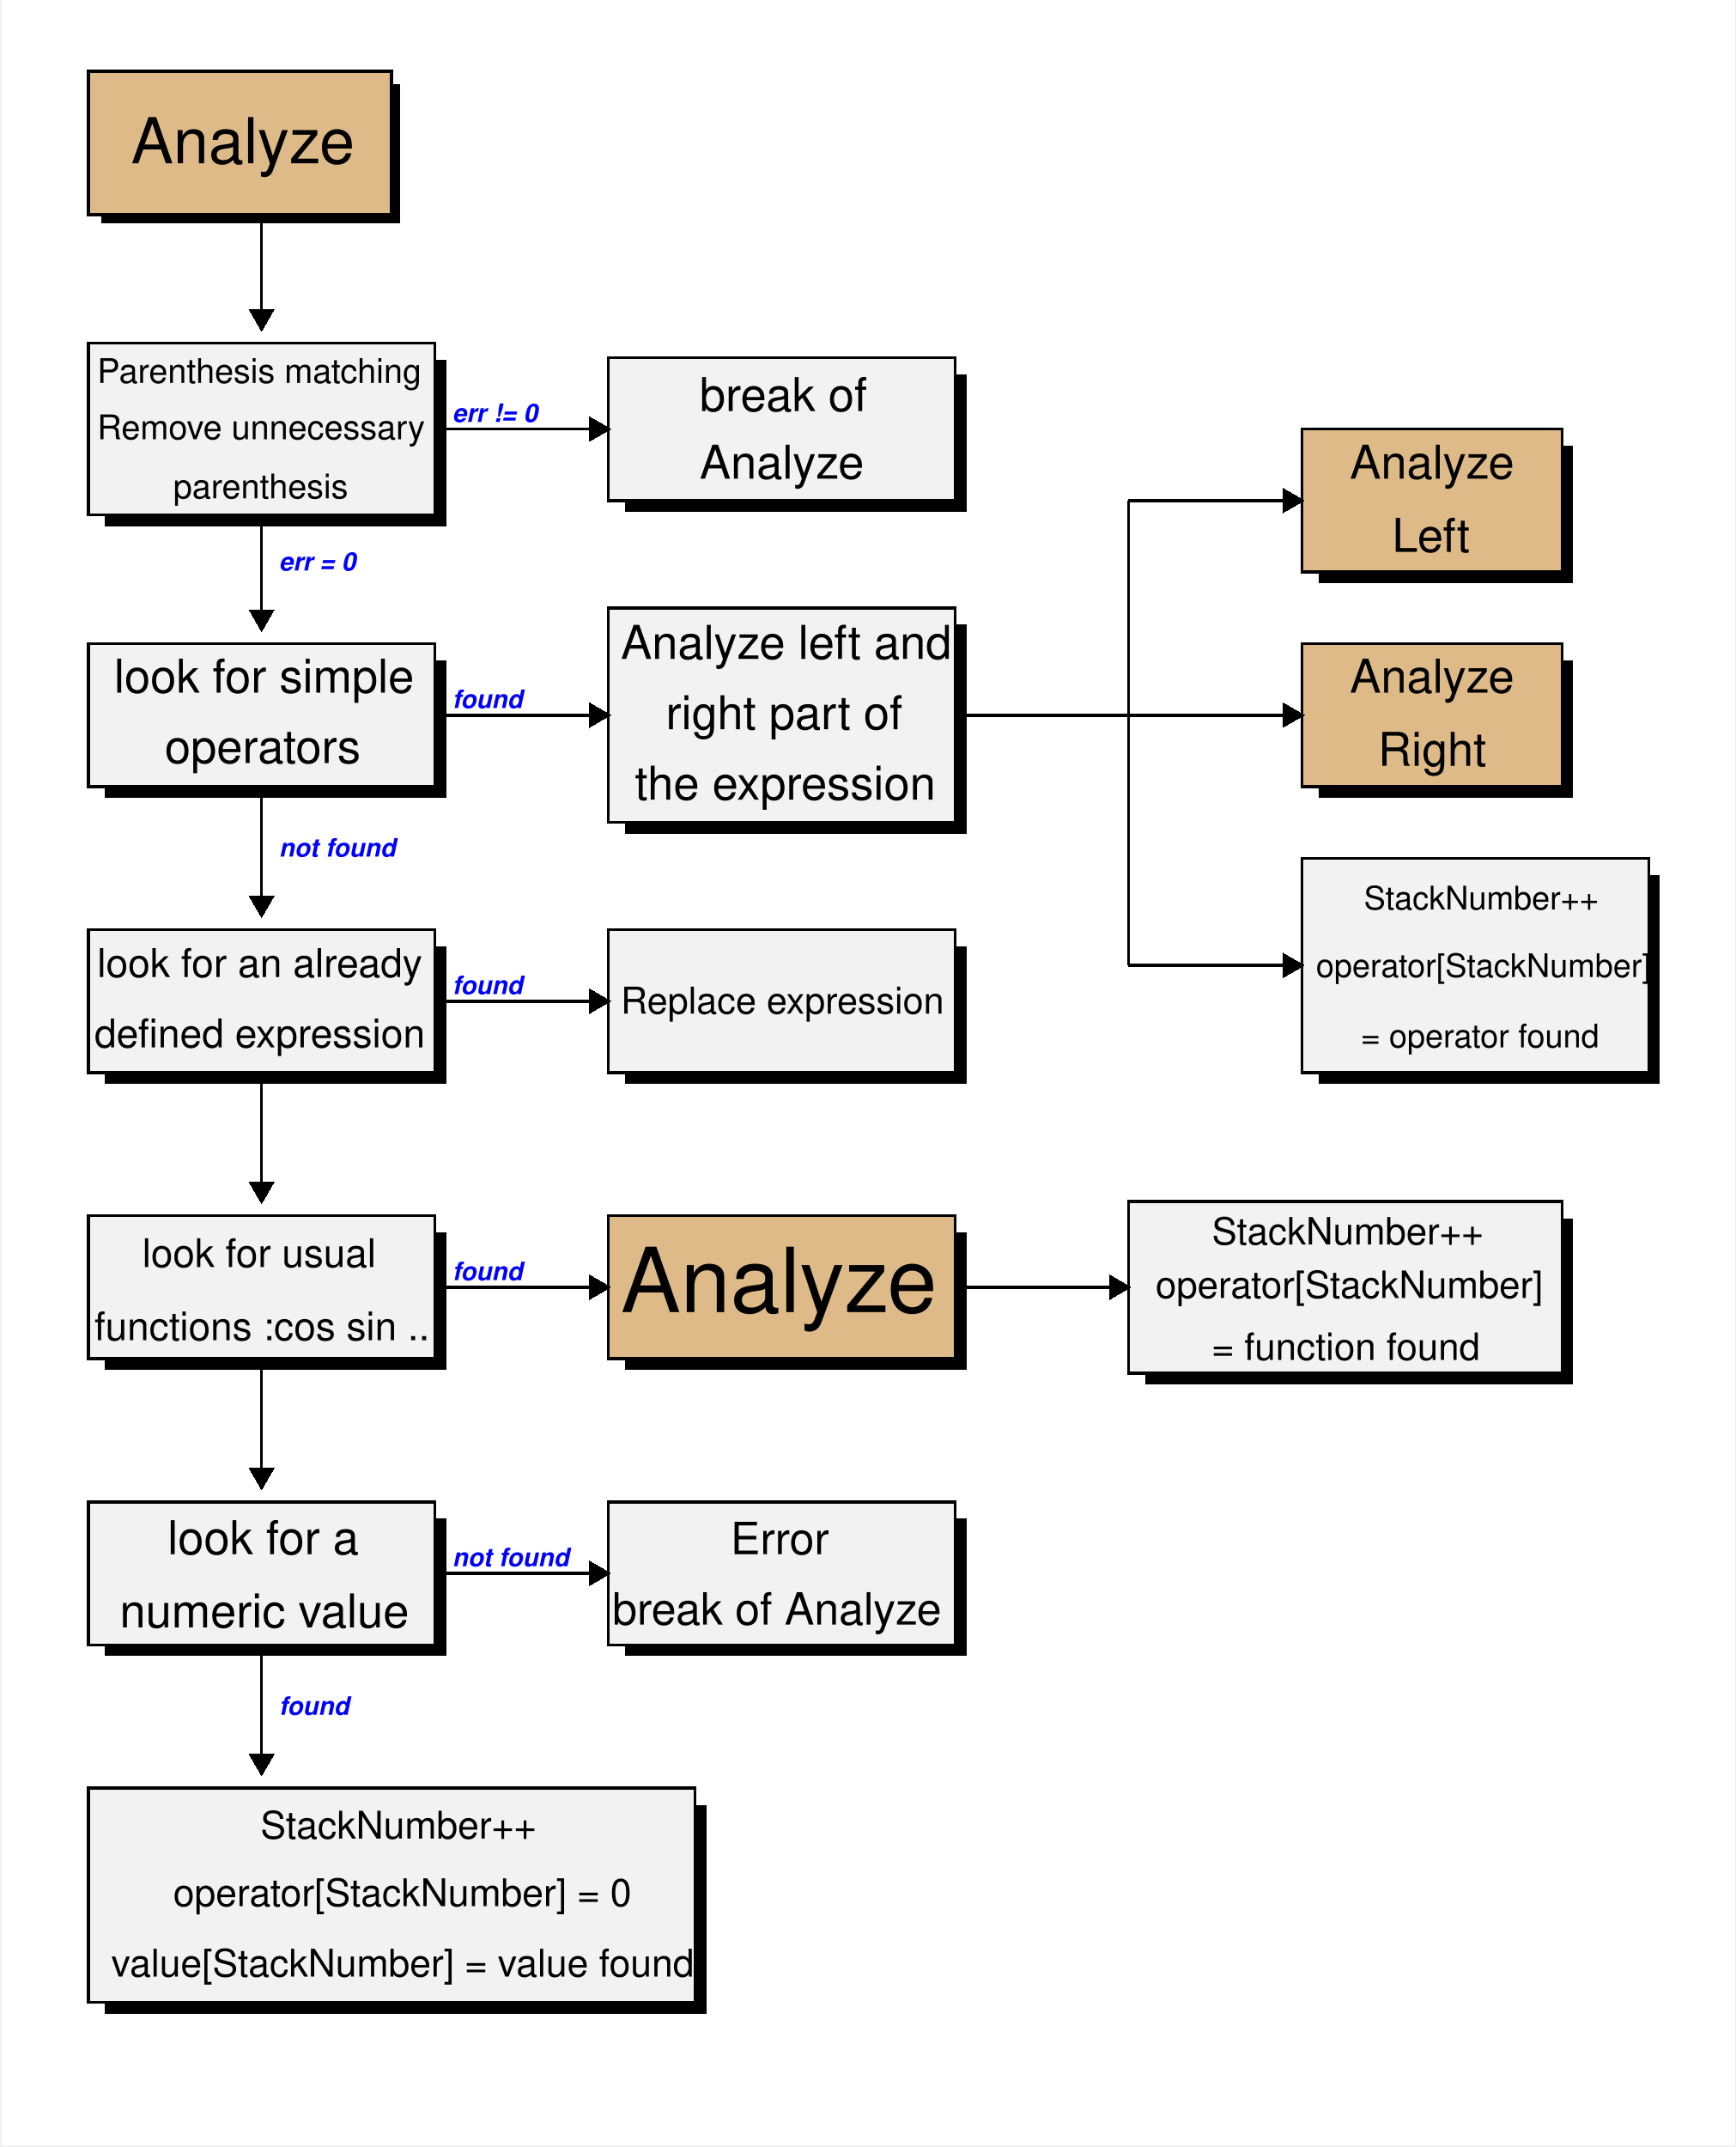
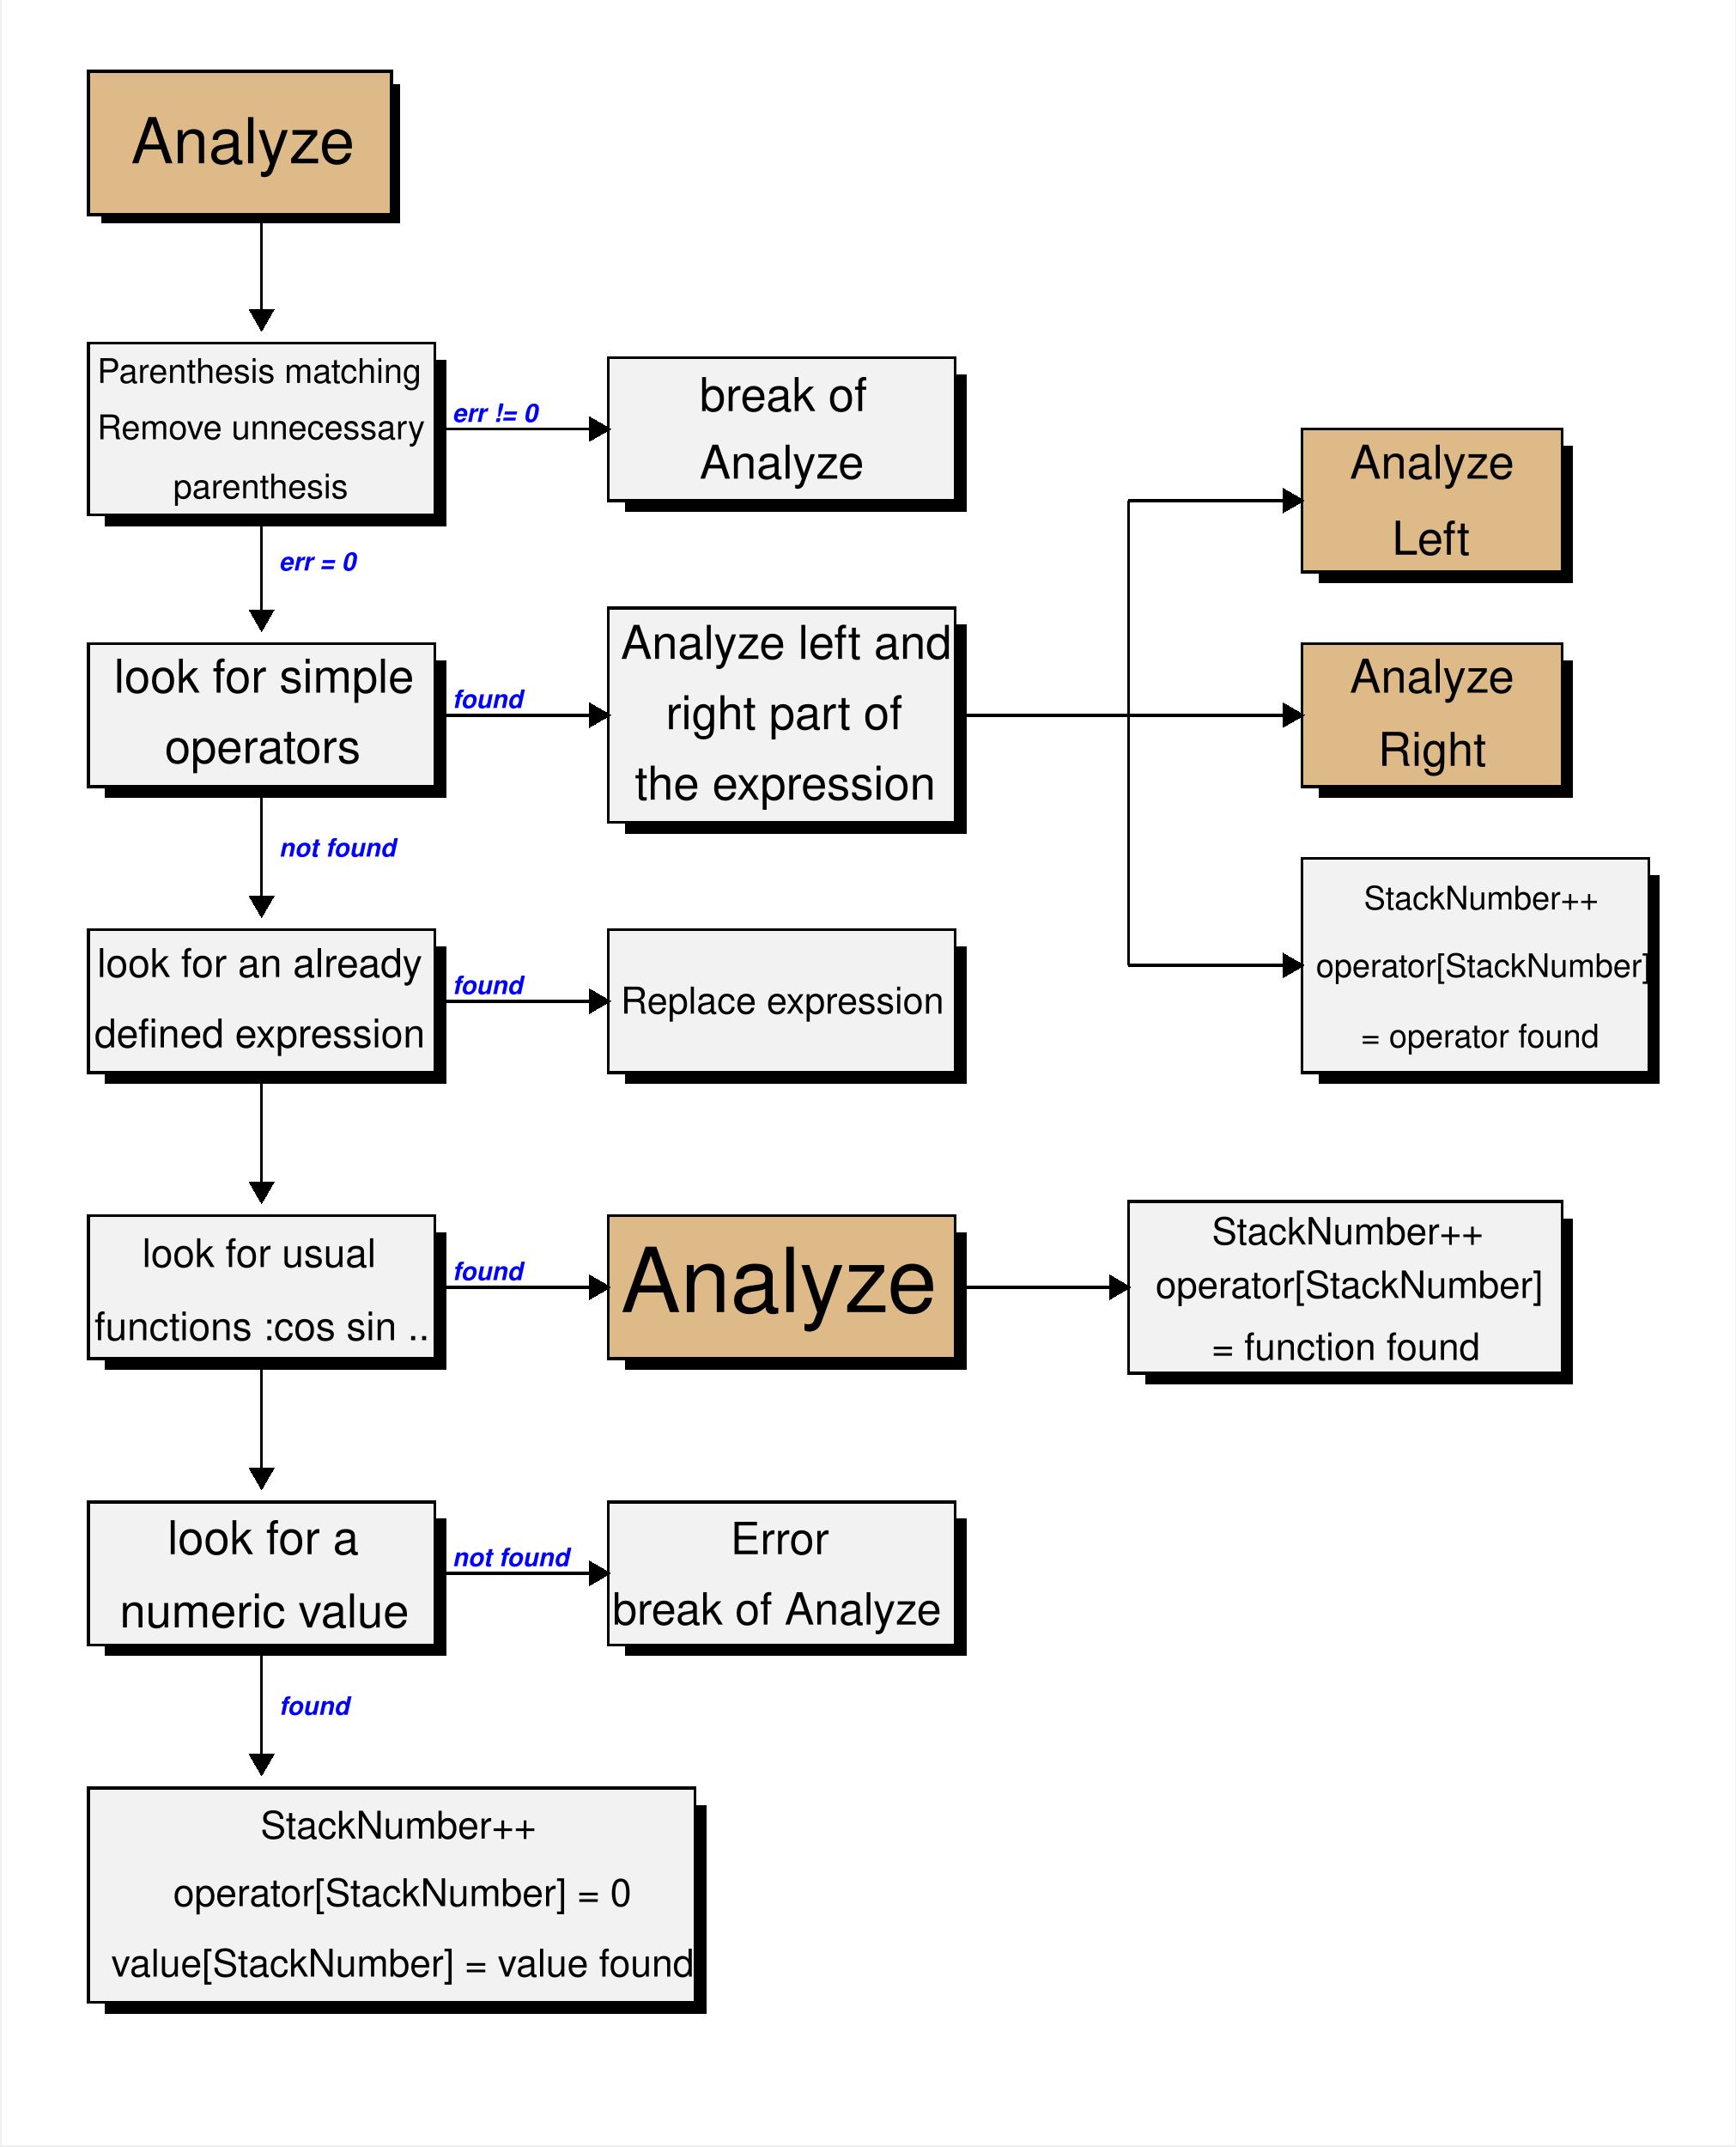
<svg xmlns="http://www.w3.org/2000/svg" width="567.429" height="701.799" viewBox="0 0 567.429 701.799" shape-rendering="crispEdges">
  <defs>
</defs>
  <rect x="0.5" y="0" width="566.929" height="701.299" fill="white" />
  <rect x="28.846" y="23.377" width="99.213" height="46.753" fill="#ddba87" />
  <path d="M32.988,70.13v 2.761h 97.832v -45.373h -2.761v 42.612z" fill="black" />
  <path d="M28.846,70.13v -46.753h 99.213v 46.753h -99.213z" fill="none" stroke="black" />
  <text xml:space="preserve" x="42.836" y="53.38" fill="black" font-size="20.724" font-family="Helvetica">Analyze
</text>
  <rect x="28.846" y="112.208" width="113.386" height="56.104" fill="#f2f2f2" />
  <path d="M34.368,168.312v 3.681h 111.545v -54.263h -3.681v 50.582z" fill="black" />
  <path d="M28.846,168.312v -56.104h 113.386v 56.104h -113.386z" fill="none" stroke="black" />
  <text xml:space="preserve" x="31.791" y="125.166" fill="black" font-size="11.105" font-family="Helvetica">Parenthesis matching
</text>
  <text xml:space="preserve" x="31.791" y="143.573" fill="black" font-size="11.105" font-family="Helvetica">Remove unnecessary
</text>
  <text xml:space="preserve" x="56.641" y="162.9" fill="black" font-size="11.105" font-family="Helvetica">parenthesis
</text>
  <rect x="198.925" y="116.883" width="113.386" height="46.753" fill="#f2f2f2" />
  <path d="M204.447,163.636v 3.681h 111.545v -44.913h -3.681v 41.231z" fill="black" />
  <path d="M198.925,163.636v -46.753h 113.386v 46.753h -113.386z" fill="none" stroke="black" />
  <text xml:space="preserve" x="228.744" y="134.37" fill="black" font-size="15.237" font-family="Helvetica">break of
</text>
  <text xml:space="preserve" x="228.744" y="156.458" fill="black" font-size="15.237" font-family="Helvetica">Analyze
</text>
  <rect x="28.846" y="210.39" width="113.386" height="46.753" fill="#f2f2f2" />
  <path d="M34.368,257.143v 3.681h 111.545v -44.913h -3.681v 41.231z" fill="black" />
  <path d="M28.846,257.143v -46.753h 113.386v 46.753h -113.386z" fill="none" stroke="black" />
  <text xml:space="preserve" x="37.314" y="226.404" fill="black" font-size="15.237" font-family="Helvetica">look for simple
</text>
  <text xml:space="preserve" x="53.88" y="249.412" fill="black" font-size="15.237" font-family="Helvetica">operators
</text>
  <rect x="28.846" y="303.896" width="113.386" height="46.753" fill="#f2f2f2" />
  <path d="M34.368,350.649v 3.681h 111.545v -44.913h -3.681v 41.231z" fill="black" />
  <path d="M28.846,350.649v -46.753h 113.386v 46.753h -113.386z" fill="none" stroke="black" />
  <text xml:space="preserve" x="31.791" y="319.358" fill="black" font-size="12.965" font-family="Helvetica">look for an already
</text>
  <text xml:space="preserve" x="30.871" y="342.366" fill="black" font-size="12.965" font-family="Helvetica">defined expression
</text>
  <rect x="28.846" y="397.403" width="113.386" height="46.753" fill="#f2f2f2" />
  <path d="M34.368,444.156v 3.681h 111.545v -44.913h -3.681v 41.231z" fill="black" />
  <path d="M28.846,444.156v -46.753h 113.386v 46.753h -113.386z" fill="none" stroke="black" />
  <text xml:space="preserve" x="46.517" y="414.153" fill="black" font-size="12.873" font-family="Helvetica">look for usual
</text>
  <text xml:space="preserve" x="30.871" y="438.082" fill="black" font-size="12.873" font-family="Helvetica">functions :cos sin ..
</text>
  <rect x="28.846" y="490.909" width="113.386" height="46.753" fill="#f2f2f2" />
  <path d="M34.368,537.662v 3.681h 111.545v -44.913h -3.681v 41.231z" fill="black" />
  <path d="M28.846,537.662v -46.753h 113.386v 46.753h -113.386z" fill="none" stroke="black" />
  <text xml:space="preserve" x="54.8" y="508.027" fill="black" font-size="15.237" font-family="Helvetica">look for a
</text>
  <text xml:space="preserve" x="39.154" y="531.956" fill="black" font-size="15.237" font-family="Helvetica">numeric value
</text>
  <rect x="198.925" y="198.701" width="113.386" height="70.13" fill="#f2f2f2" />
  <path d="M204.447,268.831v 3.681h 111.545v -68.289h -3.681v 64.608z" fill="black" />
  <path d="M198.925,268.831v -70.13h 113.386v 70.13h -113.386z" fill="none" stroke="black" />
  <text xml:space="preserve" x="202.975" y="215.359" fill="black" font-size="15.237" font-family="Helvetica">Analyze left and
</text>
  <text xml:space="preserve" x="217.7" y="238.368" fill="black" font-size="15.237" font-family="Helvetica">right part of
</text>
  <text xml:space="preserve" x="207.576" y="261.376" fill="black" font-size="15.237" font-family="Helvetica">the expression
</text>
  <rect x="198.925" y="303.896" width="113.386" height="46.753" fill="#f2f2f2" />
  <path d="M204.447,350.649v 3.681h 111.545v -44.913h -3.681v 41.231z" fill="black" />
  <path d="M198.925,350.649v -46.753h 113.386v 46.753h -113.386z" fill="none" stroke="black" />
  <text xml:space="preserve" x="202.975" y="331.322" fill="black" font-size="12.099" font-family="Helvetica">Replace expression
</text>
  <rect x="198.925" y="397.403" width="113.386" height="46.753" fill="#ddba87" />
  <path d="M204.447,444.156v 3.681h 111.545v -44.913h -3.681v 41.231z" fill="black" />
  <path d="M198.925,444.156v -46.753h 113.386v 46.753h -113.386z" fill="none" stroke="black" />
  <text xml:space="preserve" x="202.975" y="428.878" fill="black" font-size="29.299" font-family="Helvetica">Analyze
</text>
  <rect x="198.925" y="490.909" width="113.386" height="46.753" fill="#f2f2f2" />
  <path d="M204.447,537.662v 3.681h 111.545v -44.913h -3.681v 41.231z" fill="black" />
  <path d="M198.925,537.662v -46.753h 113.386v 46.753h -113.386z" fill="none" stroke="black" />
  <text xml:space="preserve" x="239.788" y="508.027" fill="black" font-size="14.304" font-family="Helvetica">Error
</text>
  <text xml:space="preserve" x="202.975" y="530.116" fill="black" font-size="14.304" font-family="Helvetica">Break of Analyze
</text>
  <rect x="425.697" y="140.26" width="85.039" height="46.753" fill="#ddba87" />
  <path d="M431.219,187.013v 3.681h 83.199v -44.913h -3.681v 41.231z" fill="black" />
  <path d="M425.697,187.013v -46.753h 85.039v 46.753h -85.039z" fill="none" stroke="black" />
  <text xml:space="preserve" x="441.343" y="156.458" fill="black" font-size="15.237" font-family="Helvetica">Analyze
</text>
-   <text xml:space="preserve" x="455.148" y="180.387" fill="black" font-size="15.237" font-family="Helvetica">Left
+   <text xml:space="preserve" x="455.148" y="181.307" fill="black" font-size="15.237" font-family="Helvetica">Left
</text>
  <rect x="425.697" y="210.39" width="85.039" height="46.753" fill="#ddba87" />
  <path d="M431.219,257.143v 3.681h 83.199v -44.913h -3.681v 41.231z" fill="black" />
  <path d="M425.697,257.143v -46.753h 85.039v 46.753h -85.039z" fill="none" stroke="black" />
  <text xml:space="preserve" x="441.343" y="226.404" fill="black" font-size="15.237" font-family="Helvetica">Analyze
</text>
  <text xml:space="preserve" x="450.546" y="250.332" fill="black" font-size="15.237" font-family="Helvetica">Right
</text>
  <rect x="425.697" y="280.519" width="113.386" height="70.13" fill="#f2f2f2" />
  <path d="M431.219,350.649v 3.681h 111.545v -68.289h -3.681v 64.608z" fill="black" />
  <path d="M425.697,350.649v -70.13h 113.386v 70.13h -113.386z" fill="none" stroke="black" />
  <text xml:space="preserve" x="445.944" y="297.27" fill="black" font-size="10.623" font-family="Helvetica">StackNumber++
</text>
  <text xml:space="preserve" x="430.299" y="319.358" fill="black" font-size="10.623" font-family="Helvetica">operator[StackNumber]
</text>
  <text xml:space="preserve" x="445.024" y="342.366" fill="black" font-size="10.623" font-family="Helvetica">= operator found
</text>
  <rect x="369.004" y="392.727" width="141.732" height="56.104" fill="#f2f2f2" />
  <path d="M374.526,448.831v 3.681h 139.892v -54.263h -3.681v 50.582z" fill="black" />
  <path d="M369.004,448.831v -56.104h 141.732v 56.104h -141.732z" fill="none" stroke="black" />
  <text xml:space="preserve" x="396.246" y="406.79" fill="black" font-size="12.289" font-family="Helvetica">StackNumber++
</text>
  <text xml:space="preserve" x="377.839" y="424.276" fill="black" font-size="12.289" font-family="Helvetica">operator[StackNumber]
</text>
  <text xml:space="preserve" x="396.246" y="444.524" fill="black" font-size="12.289" font-family="Helvetica">= function found
</text>
  <rect x="198.925" y="490.909" width="113.386" height="46.753" fill="#f2f2f2" />
  <path d="M204.447,537.662v 3.681h 111.545v -44.913h -3.681v 41.231z" fill="black" />
  <path d="M198.925,537.662v -46.753h 113.386v 46.753h -113.386z" fill="none" stroke="black" />
  <text xml:space="preserve" x="238.868" y="508.027" fill="black" font-size="14.536" font-family="Helvetica">Error
</text>
  <text xml:space="preserve" x="200.214" y="531.036" fill="black" font-size="14.536" font-family="Helvetica">break of Analyze
</text>
  <rect x="28.846" y="584.416" width="198.425" height="70.13" fill="#f2f2f2" />
  <path d="M34.368,654.545v 3.681h 196.585v -68.289h -3.681v 64.608z" fill="black" />
  <path d="M28.846,654.545v -70.13h 198.425v 70.13h -198.425z" fill="none" stroke="black" />
  <text xml:space="preserve" x="85.171" y="600.982" fill="black" font-size="12.48" font-family="Helvetica">StackNumber++
</text>
  <text xml:space="preserve" x="56.641" y="623.07" fill="black" font-size="12.48" font-family="Helvetica">operator[StackNumber] = 0
</text>
  <text xml:space="preserve" x="36.393" y="646.078" fill="black" font-size="12.48" font-family="Helvetica">value[StackNumber] = value found
</text>
  <path d="M85.539,70.13v 31.512" fill="none" stroke="black" />
  <path d="M88.941,101.642l -3.401, 5.891l -3.401, -5.891z" fill="black" />
  <path d="M88.941,101.642l -3.401, 5.891l -3.401, -5.891h 6.802z" fill="none" stroke="black" />
  <path d="M85.539,168.312v 31.512" fill="none" stroke="black" />
  <path d="M88.941,199.823l -3.401, 5.891l -3.401, -5.891z" fill="black" />
  <path d="M88.941,199.823l -3.401, 5.891l -3.401, -5.891h 6.802z" fill="none" stroke="black" />
  <path d="M85.539,257.143v 36.187" fill="none" stroke="black" />
  <path d="M88.941,293.33l -3.401, 5.891l -3.401, -5.891z" fill="black" />
  <path d="M88.941,293.33l -3.401, 5.891l -3.401, -5.891h 6.802z" fill="none" stroke="black" />
  <path d="M85.539,350.649v 36.187" fill="none" stroke="black" />
  <path d="M88.941,386.836l -3.401, 5.891l -3.401, -5.891z" fill="black" />
  <path d="M88.941,386.836l -3.401, 5.891l -3.401, -5.891h 6.802z" fill="none" stroke="black" />
  <path d="M85.539,444.156v 36.187" fill="none" stroke="black" />
  <path d="M88.941,480.343l -3.401, 5.891l -3.401, -5.891z" fill="black" />
  <path d="M88.941,480.343l -3.401, 5.891l -3.401, -5.891h 6.802z" fill="none" stroke="black" />
  <path d="M85.539,537.662v 36.187" fill="none" stroke="black" />
  <path d="M88.941,573.849l -3.401, 5.891l -3.401, -5.891z" fill="black" />
  <path d="M88.941,573.849l -3.401, 5.891l -3.401, -5.891h 6.802z" fill="none" stroke="black" />
  <path d="M142.232,140.26h 50.802" fill="none" stroke="black" />
  <path d="M193.034,136.859l 5.891, 3.401l -5.891, 3.401z" fill="black" />
  <path d="M193.034,136.859l 5.891, 3.401l -5.891, 3.401v -6.802z" fill="none" stroke="black" />
  <path d="M142.232,233.766h 50.802" fill="none" stroke="black" />
  <path d="M193.034,230.365l 5.891, 3.401l -5.891, 3.401z" fill="black" />
  <path d="M193.034,230.365l 5.891, 3.401l -5.891, 3.401v -6.802z" fill="none" stroke="black" />
  <path d="M142.232,327.273h 50.802" fill="none" stroke="black" />
  <path d="M193.034,323.872l 5.891, 3.401l -5.891, 3.401z" fill="black" />
  <path d="M193.034,323.872l 5.891, 3.401l -5.891, 3.401v -6.802z" fill="none" stroke="black" />
  <path d="M142.232,420.779h 50.802" fill="none" stroke="black" />
  <path d="M193.034,417.378l 5.891, 3.401l -5.891, 3.401z" fill="black" />
  <path d="M193.034,417.378l 5.891, 3.401l -5.891, 3.401v -6.802z" fill="none" stroke="black" />
  <path d="M142.232,514.286h 50.802" fill="none" stroke="black" />
  <path d="M193.034,510.885l 5.891, 3.401l -5.891, 3.401z" fill="black" />
  <path d="M193.034,510.885l 5.891, 3.401l -5.891, 3.401v -6.802z" fill="none" stroke="black" />
  <path d="M312.311,233.766h 107.495" fill="none" stroke="black" />
  <path d="M419.806,230.365l 5.891, 3.401l -5.891, 3.401z" fill="black" />
  <path d="M419.806,230.365l 5.891, 3.401l -5.891, 3.401v -6.802z" fill="none" stroke="black" />
  <path d="M369.004,163.636h 50.802" fill="none" stroke="black" />
  <path d="M419.806,160.235l 5.891, 3.401l -5.891, 3.401z" fill="black" />
  <path d="M419.806,160.235l 5.891, 3.401l -5.891, 3.401v -6.802z" fill="none" stroke="black" />
  <path d="M369.004,315.584h 50.802" fill="none" stroke="black" />
  <path d="M419.806,312.183l 5.891, 3.401l -5.891, 3.401z" fill="black" />
  <path d="M419.806,312.183l 5.891, 3.401l -5.891, 3.401v -6.802z" fill="none" stroke="black" />
  <path d="M312.311,420.779h 50.802" fill="none" stroke="black" />
  <path d="M363.113,417.378l 5.891, 3.401l -5.891, 3.401z" fill="black" />
  <path d="M363.113,417.378l 5.891, 3.401l -5.891, 3.401v -6.802z" fill="none" stroke="black" />
  <text xml:space="preserve" x="91.209" y="186.489" fill="#0000ff" font-size="8.302" font-family="Helvetica" font-weight="bold" font-style="oblique">err = 0
</text>
  <text xml:space="preserve" x="91.209" y="279.995" fill="#0000ff" font-size="8.302" font-family="Helvetica" font-weight="bold" font-style="oblique">not found
</text>
  <text xml:space="preserve" x="91.209" y="560.515" fill="#0000ff" font-size="8.302" font-family="Helvetica" font-weight="bold" font-style="oblique">found
</text>
  <text xml:space="preserve" x="147.902" y="137.922" fill="#0000ff" font-size="8.302" font-family="Helvetica" font-weight="bold" font-style="oblique">err != 0
</text>
  <text xml:space="preserve" x="147.902" y="231.429" fill="#0000ff" font-size="8.302" font-family="Helvetica" font-weight="bold" font-style="oblique">found
</text>
  <text xml:space="preserve" x="147.902" y="324.935" fill="#0000ff" font-size="8.302" font-family="Helvetica" font-weight="bold" font-style="oblique">found
</text>
  <text xml:space="preserve" x="147.902" y="418.442" fill="#0000ff" font-size="8.302" font-family="Helvetica" font-weight="bold" font-style="oblique">found
</text>
  <text xml:space="preserve" x="147.902" y="511.948" fill="#0000ff" font-size="8.302" font-family="Helvetica" font-weight="bold" font-style="oblique">not found
</text>
  <path d="M369.004,315.584v -151.948" fill="none" stroke="black" />
</svg>
